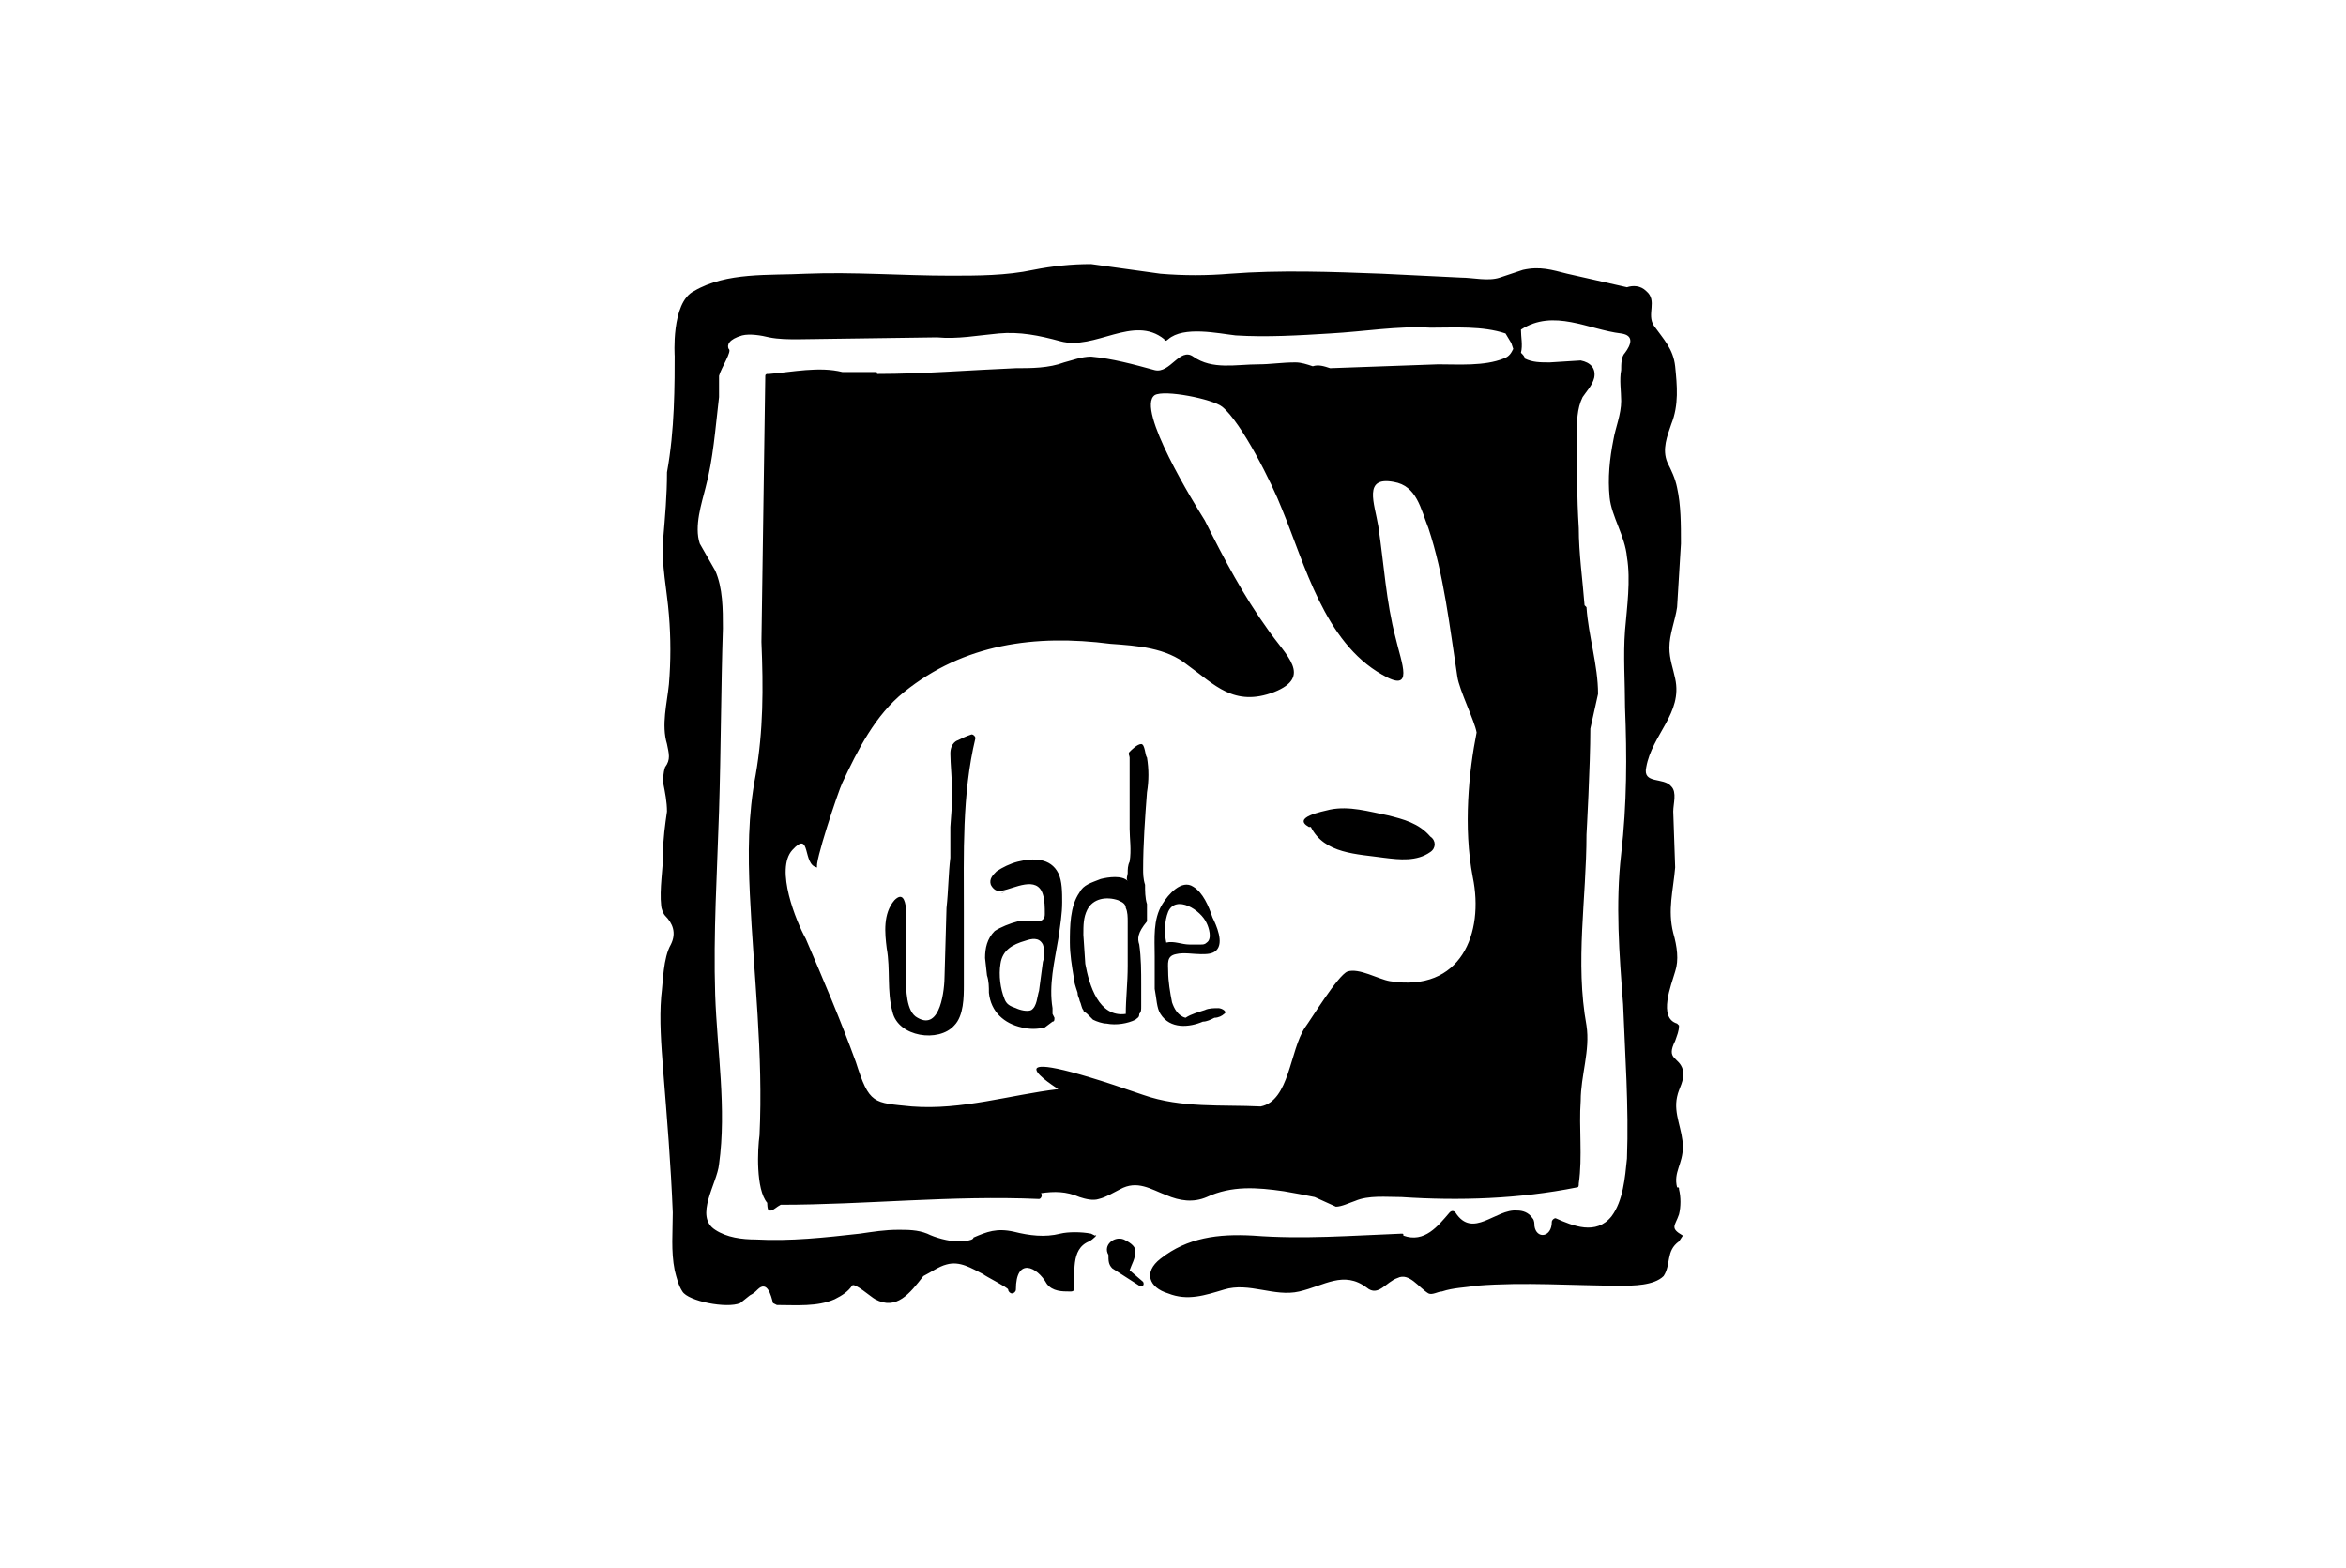
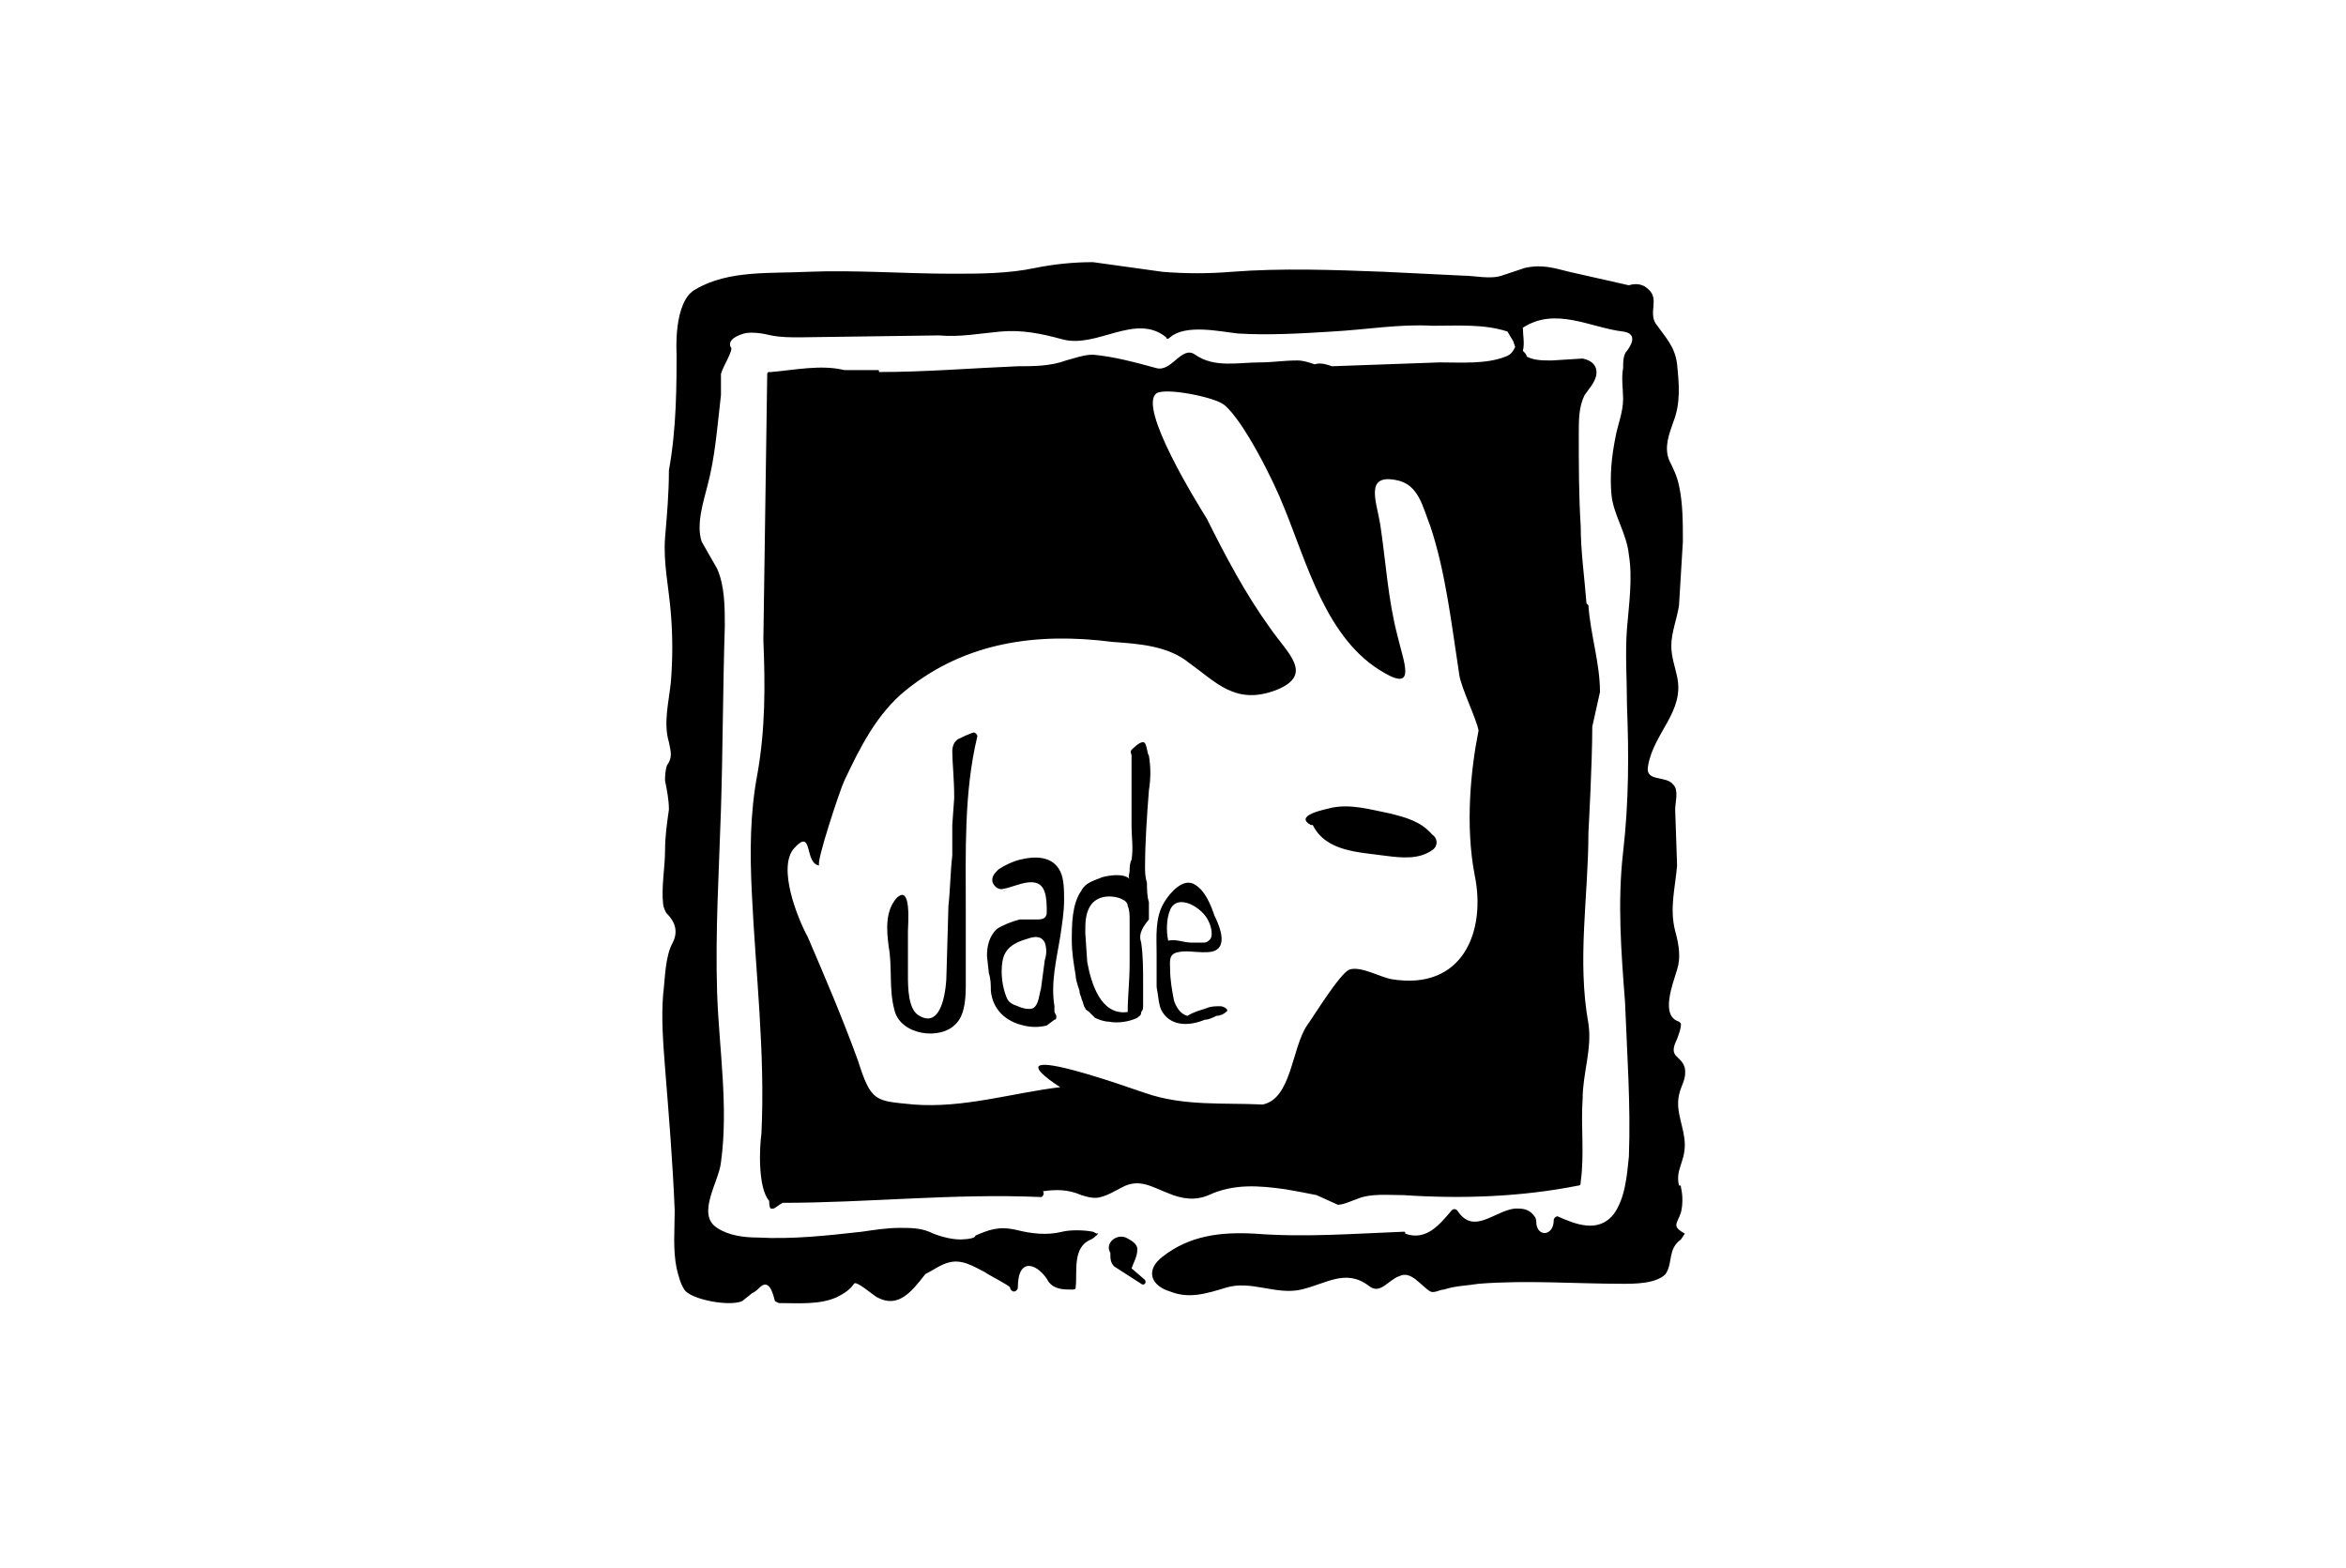
<svg xmlns="http://www.w3.org/2000/svg" viewBox="39 -18.3 121.7 81.3" enable-background="new 39 -18.3 121.7 81.3">
-   <path d="M88.4 23.2c0-1-.1-1.9-.1-2.4 0-.6.4-.7.4-.7.2-.1.4-.2.7-.3.1 0 .2.1.2.2-.7 2.9-.6 6-.6 9v3.8c0 .6 0 1.6-.5 2.1-.8.9-2.9.6-3.2-.7-.3-1.1-.1-2.2-.3-3.3-.1-.8-.2-1.8.4-2.5.8-.8.6 1.4.6 1.7v2.3c0 .6 0 1.8.6 2.1 1.2.7 1.4-1.5 1.4-2.2l.1-3.5c.1-.9.1-1.8.2-2.6v-1.6l.1-1.4zm5.5 3.8c.2.4.2 1 .2 1.5 0 .6-.1 1.2-.2 1.9-.2 1.2-.5 2.4-.3 3.6v.3l.1.2c0 .1 0 .2-.1.2l-.4.3c-.4.1-.8.1-1.2 0-.9-.2-1.6-.8-1.7-1.8 0-.3 0-.6-.1-.9l-.1-.9c0-.5.1-1 .5-1.4.3-.2.8-.4 1.2-.5h.9c.1 0 .3 0 .4-.1.1-.1.1-.2.1-.3 0-.3 0-.7-.1-1-.3-1-1.5-.3-2.1-.2-.3.1-.5-.1-.6-.3-.1-.3.1-.5.3-.7.3-.2.7-.4 1.1-.5.8-.2 1.7-.2 2.1.6zm-.8 3.7c-.2-.4-.6-.3-.9-.2-.7.2-1.2.5-1.3 1.2-.1.6 0 1.3.2 1.8.1.3.3.4.6.5.2.1.6.2.8.1.3-.2.3-.7.4-1l.2-1.5c.1-.3.1-.6 0-.9zm-2.1-2.7c-.3.1.4-.1 0 0zm2.2 3.6zm4.4 16c.1-.3.3-.6.3-1 0-.3-.4-.5-.6-.6-.5-.2-1.1.3-.8.8 0 .3 0 .5.2.7l1.4.9c.1.1.3 0 .2-.2l-.7-.6zm13.4-23.6c-1-.2-2-.5-3-.3-.4.1-2 .4-1.1.9h.1c.7 1.4 2.4 1.4 3.8 1.6.8.1 1.7.2 2.4-.3.3-.2.3-.6 0-.8-.6-.7-1.4-.9-2.2-1.1zm-9.5 10.1c.2-.1.5-.1.7-.1.2 0 .5.2.3.3-.1.1-.3.2-.5.2-.2.1-.4.2-.6.2-.7.3-1.7.4-2.2-.4-.2-.3-.2-.8-.3-1.3v-1.7c0-.9-.1-1.9.4-2.7.3-.5 1-1.3 1.6-.9.5.3.8 1 1 1.6.2.4.6 1.3.2 1.7-.2.2-.5.2-.8.2-.4 0-.9-.1-1.3 0-.5.1-.4.5-.4.9 0 .5.1 1.1.2 1.6.1.3.3.7.7.8.3-.2.7-.3 1-.4.4-.1-.8.3 0 0zm-1.9-5.1c-.2.5-.2 1.1-.1 1.6.4-.1.8.1 1.2.1h.6c.1 0 .2 0 .3-.1.3-.2.1-.8 0-1-.3-.7-1.6-1.5-2-.6-.2.5.3-.8 0 0zm26.5 17.1c-.7.5-.4 1.2-.8 1.8-.5.5-1.6.5-2.2.5-2.5 0-5-.2-7.5 0-.6.1-1.2.1-1.8.3-.2 0-.5.2-.7.1-.5-.3-1-1.1-1.6-.8-.6.2-1 1-1.6.5-1.2-.9-2.2-.1-3.5.2-1.3.3-2.6-.5-3.9-.1-1 .3-1.9.6-2.9.2-1-.3-1.3-1.1-.4-1.8 1.4-1.1 3-1.3 4.8-1.2 2.6.2 5.1 0 7.7-.1.1 0 .1 0 .1.1 1.1.4 1.8-.5 2.4-1.2.1-.1.2-.1.3 0 .9 1.4 2.1-.2 3.2-.1.3 0 .6.1.8.4.1.1.1.3.1.4.1.7.9.6.9-.2 0-.1.1-.2.2-.2.9.4 2.1.9 2.9-.1.6-.8.7-2 .8-3 .1-2.7-.1-5.4-.2-8-.2-2.6-.4-5.2-.1-7.8.3-2.6.3-5.1.2-7.6 0-1.3-.1-2.7 0-4 .1-1.2.3-2.6.1-3.8-.1-1.1-.8-2.1-.9-3.1-.1-1 0-2 .2-3 .1-.6.4-1.3.4-2 0-.5-.1-1.1 0-1.6 0-.3 0-.7.2-.9.3-.4.5-.9-.2-1-1.7-.2-3.5-1.3-5.2-.2 0 .4.1.8 0 1.2.1.1.2.2.2.3.4.2.8.2 1.3.2l1.6-.1c.5.1.8.4.7.9-.1.4-.4.7-.6 1-.3.6-.3 1.3-.3 2 0 1.6 0 3.2.1 4.8 0 1.3.2 2.7.3 4l.1.1c.1 1.5.6 3 .6 4.5l-.4 1.8c0 1.9-.2 5.5-.2 5.5 0 3.3-.6 6.6 0 9.9.2 1.3-.3 2.6-.3 3.9-.1 1.4.1 2.9-.1 4.3 0 .1 0 .2-.1.2-3 .6-6.1.7-9.1.5-.8 0-1.7-.1-2.4.2-.3.1-.7.3-1 .3l-1.1-.5c-.5-.1-1-.2-1.6-.3-1.4-.2-2.7-.3-4 .3-.7.3-1.4.2-2.1-.1-.8-.3-1.5-.8-2.4-.3-.4.2-.7.4-1.1.5-.3.1-.7 0-1-.1-.7-.3-1.3-.3-2-.2.1.1 0 .3-.1.3-4.5-.2-9 .3-13.4.3-.2.1-.4.3-.5.3h-.1c-.1 0-.1-.4-.1-.4-.6-.7-.5-2.8-.4-3.5.2-4.2-.3-8.3-.5-12.5-.1-2.1-.1-4.1.3-6.2.4-2.3.4-4.5.3-6.9l.2-13.8c0-.1.1-.1.1-.1h.1c1.2-.1 2.6-.4 3.8-.1h1.7c.1 0 .1 0 .1.1 2.4 0 4.8-.2 7.2-.3.8 0 1.7 0 2.5-.3.4-.1.9-.3 1.4-.3 1.1.1 2.2.4 3.3.7.8.2 1.3-1.2 2-.7 1 .7 2.2.4 3.4.4.6 0 1.2-.1 1.9-.1.3 0 .6.1.9.2.3-.1.6 0 .9.1l5.6-.2c1.1 0 2.4.1 3.4-.3.3-.1.4-.3.5-.5l-.1-.3-.3-.5c-1.2-.4-2.6-.3-3.9-.3-1.7-.1-3.4.2-5.2.3-1.6.1-3.3.2-4.9.1-.9-.1-2.7-.5-3.5.2-.1.1-.2.1-.2 0-1.6-1.3-3.6.6-5.4.1-1.1-.3-2.1-.5-3.2-.4-1.1.1-2.1.3-3.2.2l-7.2.1c-.5 0-1 0-1.5-.1-.4-.1-1-.2-1.4-.1-.7.2-.8.5-.7.7.2.1-.4 1-.5 1.4v1.1c-.2 1.7-.3 3.2-.7 4.7-.2.8-.6 2-.3 2.9l.8 1.4c.4.9.4 2 .4 3-.1 3.1-.1 6.3-.2 9.5s-.3 6.3-.2 9.5c.1 2.9.6 5.9.2 8.8-.1 1-1.3 2.7-.2 3.4.6.4 1.4.5 2.1.5 1.8.1 3.6-.1 5.4-.3.7-.1 1.3-.2 2-.2.5 0 1 0 1.5.2.4.2 1.1.4 1.6.4 0 0 .8 0 .8-.2.7-.3 1.2-.5 2.1-.3.8.2 1.6.3 2.4.1.4-.1 1.1-.1 1.6 0l.2.1c.2-.1-.1.2-.3.3-1 .4-.7 1.7-.8 2.5 0 .1-.1.1-.2.1-.4 0-.9 0-1.2-.4-.5-.9-1.6-1.4-1.6.3 0 .1-.1.2-.2.2s-.2-.1-.2-.2-1.2-.7-1.3-.8c-.6-.3-1.2-.7-1.9-.5-.4.1-.8.4-1.2.6-.7.9-1.4 1.8-2.5 1.2-.2-.1-1.1-.9-1.2-.7-.2.3-.5.5-.9.7-.9.4-2 .3-3 .3l-.2-.1c-.1-.4-.3-1.2-.8-.7-.1.1-.2.2-.4.3l-.5.4c-.7.3-2.7-.1-3-.6-.2-.3-.3-.7-.4-1.1-.2-1-.1-2-.1-3-.1-2.5-.3-4.9-.5-7.4-.1-1.3-.2-2.6-.1-3.8.1-.8.1-2 .5-2.7.3-.6.1-1.1-.3-1.5-.1-.1-.2-.4-.2-.5-.1-.9.1-1.9.1-2.8 0-.7.1-1.4.2-2.1 0-.5-.1-1-.2-1.5 0-.2 0-.5.1-.8.3-.4.2-.7.1-1.2-.3-1 0-2.1.1-3.1.1-1.2.1-2.4 0-3.6-.1-1.3-.4-2.6-.3-3.9.1-1.2.2-2.3.2-3.5.4-2.2.4-4.4.4-6.5v.5s-.2-2.8 1-3.4c1.7-1 3.9-.8 5.8-.9 2.5-.1 5 .1 7.5.1 1.4 0 2.9 0 4.3-.3 1-.2 2-.3 3-.3l3.6.5c1.2.1 2.4.1 3.6 0 2.6-.2 5.3-.1 7.9 0l4.1.2c.6 0 1.4.2 2 0l1.2-.4c.9-.2 1.5 0 2.3.2l3.1.7c.3-.1.7-.1 1 .2.6.5 0 1.2.4 1.8.5.7 1 1.2 1.1 2.1.1 1 .2 2-.2 3-.2.6-.5 1.3-.2 2 .2.4.4.8.5 1.3.2.9.2 1.9.2 2.9l-.2 3.3c-.1.7-.4 1.4-.4 2.1 0 .6.2 1.1.3 1.6.4 1.8-1.2 2.9-1.5 4.6-.2.9.9.5 1.3 1 .3.3.1.9.1 1.3l.1 2.9c-.1 1.2-.4 2.2-.1 3.4.2.7.3 1.4.1 2-.2.7-.9 2.4.1 2.7l.1.1c0 .3-.1.5-.2.8-.5 1 .2.8.4 1.5.1.6-.2.9-.3 1.4-.2.9.3 1.7.3 2.6 0 .9-.5 1.3-.3 2.1.1 0 .1 0 .1.1.1.4.1.9 0 1.3-.2.6-.5.7.2 1.1l-.2.3zm-11.5-29.3c-.4-2.6-.7-5.3-1.5-7.7-.4-1-.6-2.2-1.8-2.4-1.6-.3-1 1.1-.8 2.3.3 2 .4 3.9.9 5.8.3 1.3 1 2.9-.7 1.9-3-1.7-4-5.7-5.2-8.6-.5-1.3-2.1-4.5-3.1-5.3-.5-.4-3-.9-3.5-.6-1 .7 2.1 5.7 2.6 6.5 1 2 2 3.9 3.3 5.7.9 1.3 2.3 2.4.3 3.2-2.1.8-3.1-.4-4.5-1.4-1.1-.9-2.6-1-4-1.1-3.9-.5-7.6 0-10.7 2.5-1.5 1.2-2.4 3-3.2 4.7-.2.4-1.5 4.3-1.3 4.4-.8-.1-.3-2-1.3-.9-.9 1 .2 3.7.7 4.6.9 2.1 1.8 4.2 2.6 6.4.7 2.2.9 2.1 2.9 2.3 2.6.2 5.1-.6 7.6-.9 0 0-4.5-2.8 4.4.3 2 .7 4.1.5 6.1.6 1.5-.3 1.5-2.9 2.3-4.1.3-.4 1.7-2.7 2.2-2.9.6-.2 1.6.4 2.2.5 3.7.6 4.9-2.5 4.3-5.4-.5-2.6-.2-5.5.2-7.5-.1-.6-.9-2.2-1-2.9zm-17.1 14.9v-.3.3zm.6-1c.1.7.1 1.4.1 2.1v1.1c0 .2 0 .3-.1.4 0 .2-.1.2-.2.3-.4.2-1 .3-1.5.2-.2 0-.5-.1-.7-.2l-.3-.3c-.1-.1-.2-.1-.2-.2-.1-.1-.1-.3-.2-.5 0-.1-.1-.2-.1-.4-.1-.3-.2-.6-.2-.8-.1-.6-.2-1.2-.2-1.8 0-.8 0-1.9.5-2.6.2-.4.6-.5 1.1-.7.4-.1 1.1-.2 1.4.1-.1-.1 0-.3 0-.4 0-.2 0-.4.1-.6.1-.6 0-1.2 0-1.7v-3.7c0-.1-.1-.2 0-.3.1-.1.4-.4.6-.4.2 0 .2.6.3.7.1.6.1 1.2 0 1.8-.1 1.3-.2 2.7-.2 4 0 .2 0 .5.1.8 0 .3 0 .7.1 1v.9c-.5.6-.5.9-.4 1.2zm-.6.7v-1.9c0-.2 0-.5-.1-.7 0-.2-.2-.3-.2-.3l-.2-.1c-.6-.2-1.3-.1-1.6.5-.2.4-.2.8-.2 1.3l.1 1.5c.2 1.1.7 2.8 2.1 2.6 0-.8.1-1.6.1-2.5v-.4zm.6-.7z" />
+   <path d="M88.5 23.1c0-1-.1-1.9-.1-2.4 0-.6.4-.7.4-.7.2-.1.4-.2.7-.3.1 0 .2.1.2.2-.7 2.9-.6 6-.6 9v3.8c0 .6 0 1.6-.5 2.1-.8.9-2.9.6-3.2-.7-.3-1.1-.1-2.2-.3-3.3-.1-.8-.2-1.8.4-2.5.8-.8.6 1.4.6 1.7v2.3c0 .6 0 1.8.6 2.1 1.2.7 1.4-1.5 1.4-2.2l.1-3.5c.1-.9.1-1.8.2-2.6v-1.6l.1-1.4zm5.5 3.8c.2.4.2 1 .2 1.5 0 .6-.1 1.2-.2 1.9-.2 1.2-.5 2.4-.3 3.6v.3l.1.2c0 .1 0 .2-.1.2l-.4.3c-.4.1-.8.1-1.2 0-.9-.2-1.6-.8-1.7-1.8 0-.3 0-.6-.1-.9l-.1-.9c0-.5.1-1 .5-1.4.3-.2.8-.4 1.2-.5h.9c.1 0 .3 0 .4-.1s.1-.2.1-.3c0-.3 0-.7-.1-1-.3-1-1.5-.3-2.1-.2-.3.1-.5-.1-.6-.3-.1-.3.1-.5.3-.7.3-.2.7-.4 1.1-.5.8-.2 1.7-.2 2.1.6zm-.8 3.7c-.2-.4-.6-.3-.9-.2-.7.2-1.2.5-1.3 1.2-.1.6 0 1.3.2 1.8.1.3.3.4.6.5.2.1.6.2.8.1.3-.2.3-.7.4-1l.2-1.5c.1-.3.1-.6 0-.9zm-2.1-2.7c-.3.1.4-.1 0 0zm6.6 19.6c.1-.3.3-.6.3-1 0-.3-.4-.5-.6-.6-.5-.2-1.1.3-.8.8 0 .3 0 .5.2.7l1.4.9c.1.1.3 0 .2-.2l-.7-.6zm13.4-23.6c-1-.2-2-.5-3-.3-.4.1-2 .4-1.1.9h.1c.7 1.4 2.4 1.4 3.8 1.6.8.1 1.7.2 2.4-.3.3-.2.3-.6 0-.8-.6-.7-1.4-.9-2.2-1.1zm-9.5 10.1c.2-.1.5-.1.7-.1s.5.2.3.3c-.1.1-.3.2-.5.2-.2.1-.4.2-.6.2-.7.3-1.7.4-2.2-.4-.2-.3-.2-.8-.3-1.3v-1.7c0-.9-.1-1.9.4-2.7.3-.5 1-1.3 1.6-.9.5.3.8 1 1 1.6.2.4.6 1.3.2 1.7-.2.2-.5.2-.8.2-.4 0-.9-.1-1.3 0-.5.1-.4.5-.4.9 0 .5.1 1.1.2 1.6.1.3.3.7.7.8.3-.2.7-.3 1-.4.4-.1-.8.3 0 0zm-1.9-5.1c-.2.5-.2 1.1-.1 1.6.4-.1.8.1 1.2.1h.6c.1 0 .2 0 .3-.1.3-.2.1-.8 0-1-.3-.7-1.6-1.5-2-.6-.2.5.3-.8 0 0zm26.5 17.1c-.7.5-.4 1.2-.8 1.8-.5.5-1.6.5-2.2.5-2.5 0-5-.2-7.5 0-.6.1-1.2.1-1.8.3-.2 0-.5.2-.7.1-.5-.3-1-1.1-1.6-.8-.6.2-1 1-1.6.5-1.2-.9-2.2-.1-3.5.2s-2.6-.5-3.9-.1c-1 .3-1.9.6-2.9.2-1-.3-1.3-1.1-.4-1.8 1.4-1.1 3-1.3 4.8-1.2 2.6.2 5.1 0 7.7-.1.1 0 .1 0 .1.1 1.1.4 1.8-.5 2.4-1.2.1-.1.2-.1.3 0 .9 1.4 2.1-.2 3.2-.1.3 0 .6.1.8.4.1.1.1.3.1.4.1.7.9.6.9-.2 0-.1.1-.2.2-.2.9.4 2.1.9 2.9-.1.6-.8.7-2 .8-3 .1-2.7-.1-5.4-.2-8-.2-2.6-.4-5.2-.1-7.8s.3-5.1.2-7.6c0-1.3-.1-2.7 0-4 .1-1.2.3-2.6.1-3.8-.1-1.1-.8-2.1-.9-3.1s0-2 .2-3c.1-.6.4-1.3.4-2 0-.5-.1-1.1 0-1.6 0-.3 0-.7.2-.9.3-.4.5-.9-.2-1-1.7-.2-3.5-1.3-5.2-.2 0 .4.1.8 0 1.2.1.1.2.2.2.3.4.2.8.2 1.3.2l1.6-.1c.5.1.8.4.7.9-.1.4-.4.7-.6 1-.3.6-.3 1.3-.3 2 0 1.6 0 3.2.1 4.8 0 1.3.2 2.7.3 4l.1.1c.1 1.5.6 3 .6 4.5l-.4 1.8c0 1.9-.2 5.5-.2 5.5 0 3.3-.6 6.6 0 9.9.2 1.3-.3 2.6-.3 3.9-.1 1.4.1 2.9-.1 4.3 0 .1 0 .2-.1.2-3 .6-6.1.7-9.1.5-.8 0-1.7-.1-2.4.2-.3.1-.7.3-1 .3l-1.1-.5c-.5-.1-1-.2-1.6-.3-1.4-.2-2.7-.3-4 .3-.7.3-1.4.2-2.1-.1-.8-.3-1.5-.8-2.4-.3-.4.2-.7.4-1.1.5-.3.1-.7 0-1-.1-.7-.3-1.3-.3-2-.2.1.1 0 .3-.1.3-4.5-.2-9 .3-13.4.3-.2.1-.4.3-.5.3h-.1c-.1 0-.1-.4-.1-.4-.6-.7-.5-2.8-.4-3.5.2-4.2-.3-8.3-.5-12.5-.1-2.1-.1-4.1.3-6.2.4-2.3.4-4.5.3-6.9l.2-13.8c0-.1.1-.1.1-.1h.1c1.2-.1 2.6-.4 3.8-.1h1.7c.1 0 .1 0 .1.1 2.4 0 4.8-.2 7.2-.3.8 0 1.7 0 2.5-.3.4-.1.9-.3 1.4-.3 1.1.1 2.2.4 3.3.7.8.2 1.3-1.2 2-.7 1 .7 2.2.4 3.4.4.6 0 1.2-.1 1.9-.1.3 0 .6.1.9.2.3-.1.6 0 .9.1l5.6-.2c1.1 0 2.4.1 3.4-.3.3-.1.4-.3.5-.5l-.1-.3-.3-.5c-1.2-.4-2.6-.3-3.9-.3-1.7-.1-3.4.2-5.2.3-1.6.1-3.3.2-4.9.1-.9-.1-2.7-.5-3.5.2-.1.1-.2.1-.2 0-1.6-1.3-3.6.6-5.4.1-1.1-.3-2.1-.5-3.2-.4s-2.1.3-3.2.2l-7.2.1c-.5 0-1 0-1.5-.1-.4-.1-1-.2-1.4-.1-.7.2-.8.5-.7.7.2.1-.4 1-.5 1.4v1.1c-.2 1.7-.3 3.2-.7 4.7-.2.8-.6 2-.3 2.9l.8 1.4c.4.9.4 2 .4 3-.1 3.1-.1 6.3-.2 9.5s-.3 6.3-.2 9.5c.1 2.9.6 5.9.2 8.8-.1 1-1.3 2.7-.2 3.4.6.4 1.4.5 2.1.5 1.8.1 3.6-.1 5.4-.3.7-.1 1.3-.2 2-.2.5 0 1 0 1.5.2.4.2 1.1.4 1.6.4 0 0 .8 0 .8-.2.7-.3 1.2-.5 2.1-.3.8.2 1.6.3 2.4.1.4-.1 1.1-.1 1.6 0l.2.1c.2-.1-.1.2-.3.3-1 .4-.7 1.7-.8 2.5 0 .1-.1.1-.2.1-.4 0-.9 0-1.2-.4-.5-.9-1.6-1.4-1.6.3 0 .1-.1.2-.2.2s-.2-.1-.2-.2-1.2-.7-1.3-.8c-.6-.3-1.2-.7-1.9-.5-.4.1-.8.4-1.2.6-.7.9-1.4 1.8-2.5 1.2-.2-.1-1.1-.9-1.2-.7-.2.3-.5.5-.9.7-.9.4-2 .3-3 .3l-.2-.1c-.1-.4-.3-1.2-.8-.7-.1.1-.2.2-.4.3l-.5.4c-.7.3-2.7-.1-3-.6-.2-.3-.3-.7-.4-1.1-.2-1-.1-2-.1-3-.1-2.5-.3-4.9-.5-7.4-.1-1.3-.2-2.6-.1-3.8.1-.8.1-2 .5-2.7.3-.6.1-1.1-.3-1.5-.1-.1-.2-.4-.2-.5-.1-.9.1-1.9.1-2.8 0-.7.1-1.4.2-2.1 0-.5-.1-1-.2-1.5 0-.2 0-.5.1-.8.3-.4.2-.7.1-1.2-.3-1 0-2.1.1-3.1.1-1.2.1-2.4 0-3.6-.1-1.3-.4-2.6-.3-3.9.1-1.2.2-2.3.2-3.5.4-2.2.4-4.4.4-6.5v.5s-.2-2.8 1-3.4c1.7-1 3.9-.8 5.8-.9 2.5-.1 5 .1 7.5.1 1.4 0 2.9 0 4.3-.3 1-.2 2-.3 3-.3l3.6.5c1.2.1 2.4.1 3.6 0 2.6-.2 5.3-.1 7.9 0l4.1.2c.6 0 1.4.2 2 0l1.2-.4c.9-.2 1.5 0 2.3.2l3.1.7c.3-.1.7-.1 1 .2.6.5 0 1.2.4 1.8.5.7 1 1.2 1.1 2.1.1 1 .2 2-.2 3-.2.6-.5 1.3-.2 2 .2.4.4.8.5 1.3.2.9.2 1.9.2 2.9l-.2 3.3c-.1.7-.4 1.4-.4 2.1 0 .6.2 1.1.3 1.6.4 1.8-1.2 2.9-1.5 4.6-.2.9.9.5 1.3 1 .3.3.1.9.1 1.3l.1 2.9c-.1 1.2-.4 2.2-.1 3.4.2.7.3 1.4.1 2-.2.7-.9 2.4.1 2.7l.1.1c0 .3-.1.5-.2.8-.5 1 .2.8.4 1.5.1.6-.2.9-.3 1.4-.2.9.3 1.7.3 2.6 0 .9-.5 1.3-.3 2.1.1 0 .1 0 .1.1.1.4.1.9 0 1.3-.2.6-.5.7.2 1.1l-.2.3zm-11.5-29.3c-.4-2.6-.7-5.3-1.5-7.7-.4-1-.6-2.2-1.8-2.4-1.6-.3-1 1.1-.8 2.3.3 2 .4 3.9.9 5.8.3 1.3 1 2.9-.7 1.9-3-1.7-4-5.7-5.2-8.6-.5-1.3-2.1-4.5-3.1-5.3-.5-.4-3-.9-3.5-.6-1 .7 2.1 5.7 2.6 6.5 1 2 2 3.9 3.3 5.7.9 1.3 2.3 2.4.3 3.2-2.1.8-3.1-.4-4.5-1.4-1.1-.9-2.6-1-4-1.1-3.9-.5-7.6 0-10.7 2.5-1.5 1.2-2.4 3-3.2 4.7-.2.4-1.5 4.3-1.3 4.4-.8-.1-.3-2-1.3-.9-.9 1 .2 3.7.7 4.6.9 2.1 1.8 4.2 2.6 6.4.7 2.2.9 2.1 2.9 2.3 2.6.2 5.1-.6 7.6-.9 0 0-4.5-2.8 4.4.3 2 .7 4.1.5 6.1.6 1.5-.3 1.5-2.9 2.3-4.1.3-.4 1.7-2.7 2.2-2.9.6-.2 1.6.4 2.2.5 3.7.6 4.9-2.5 4.3-5.4-.5-2.6-.2-5.5.2-7.5-.1-.6-.9-2.2-1-2.9zm-17.1 14.9v-.3.3zm.6-1c.1.7.1 1.4.1 2.1v1.1c0 .2 0 .3-.1.4 0 .2-.1.2-.2.3-.4.2-1 .3-1.5.2-.2 0-.5-.1-.7-.2l-.3-.3c-.1-.1-.2-.1-.2-.2-.1-.1-.1-.3-.2-.5 0-.1-.1-.2-.1-.4-.1-.3-.2-.6-.2-.8-.1-.6-.2-1.2-.2-1.8 0-.8 0-1.9.5-2.6.2-.4.6-.5 1.1-.7.4-.1 1.1-.2 1.4.1-.1-.1 0-.3 0-.4 0-.2 0-.4.1-.6.1-.6 0-1.2 0-1.7v-3.7c0-.1-.1-.2 0-.3.1-.1.4-.4.6-.4s.2.6.3.7c.1.6.1 1.2 0 1.8-.1 1.3-.2 2.7-.2 4 0 .2 0 .5.1.8 0 .3 0 .7.1 1v.9c-.5.6-.5.9-.4 1.2zm-.6.7v-1.9c0-.2 0-.5-.1-.7 0-.2-.2-.3-.2-.3l-.2-.1c-.6-.2-1.3-.1-1.6.5-.2.4-.2.8-.2 1.3l.1 1.5c.2 1.1.7 2.8 2.1 2.6 0-.8.1-1.6.1-2.5v-.4z" />
</svg>
